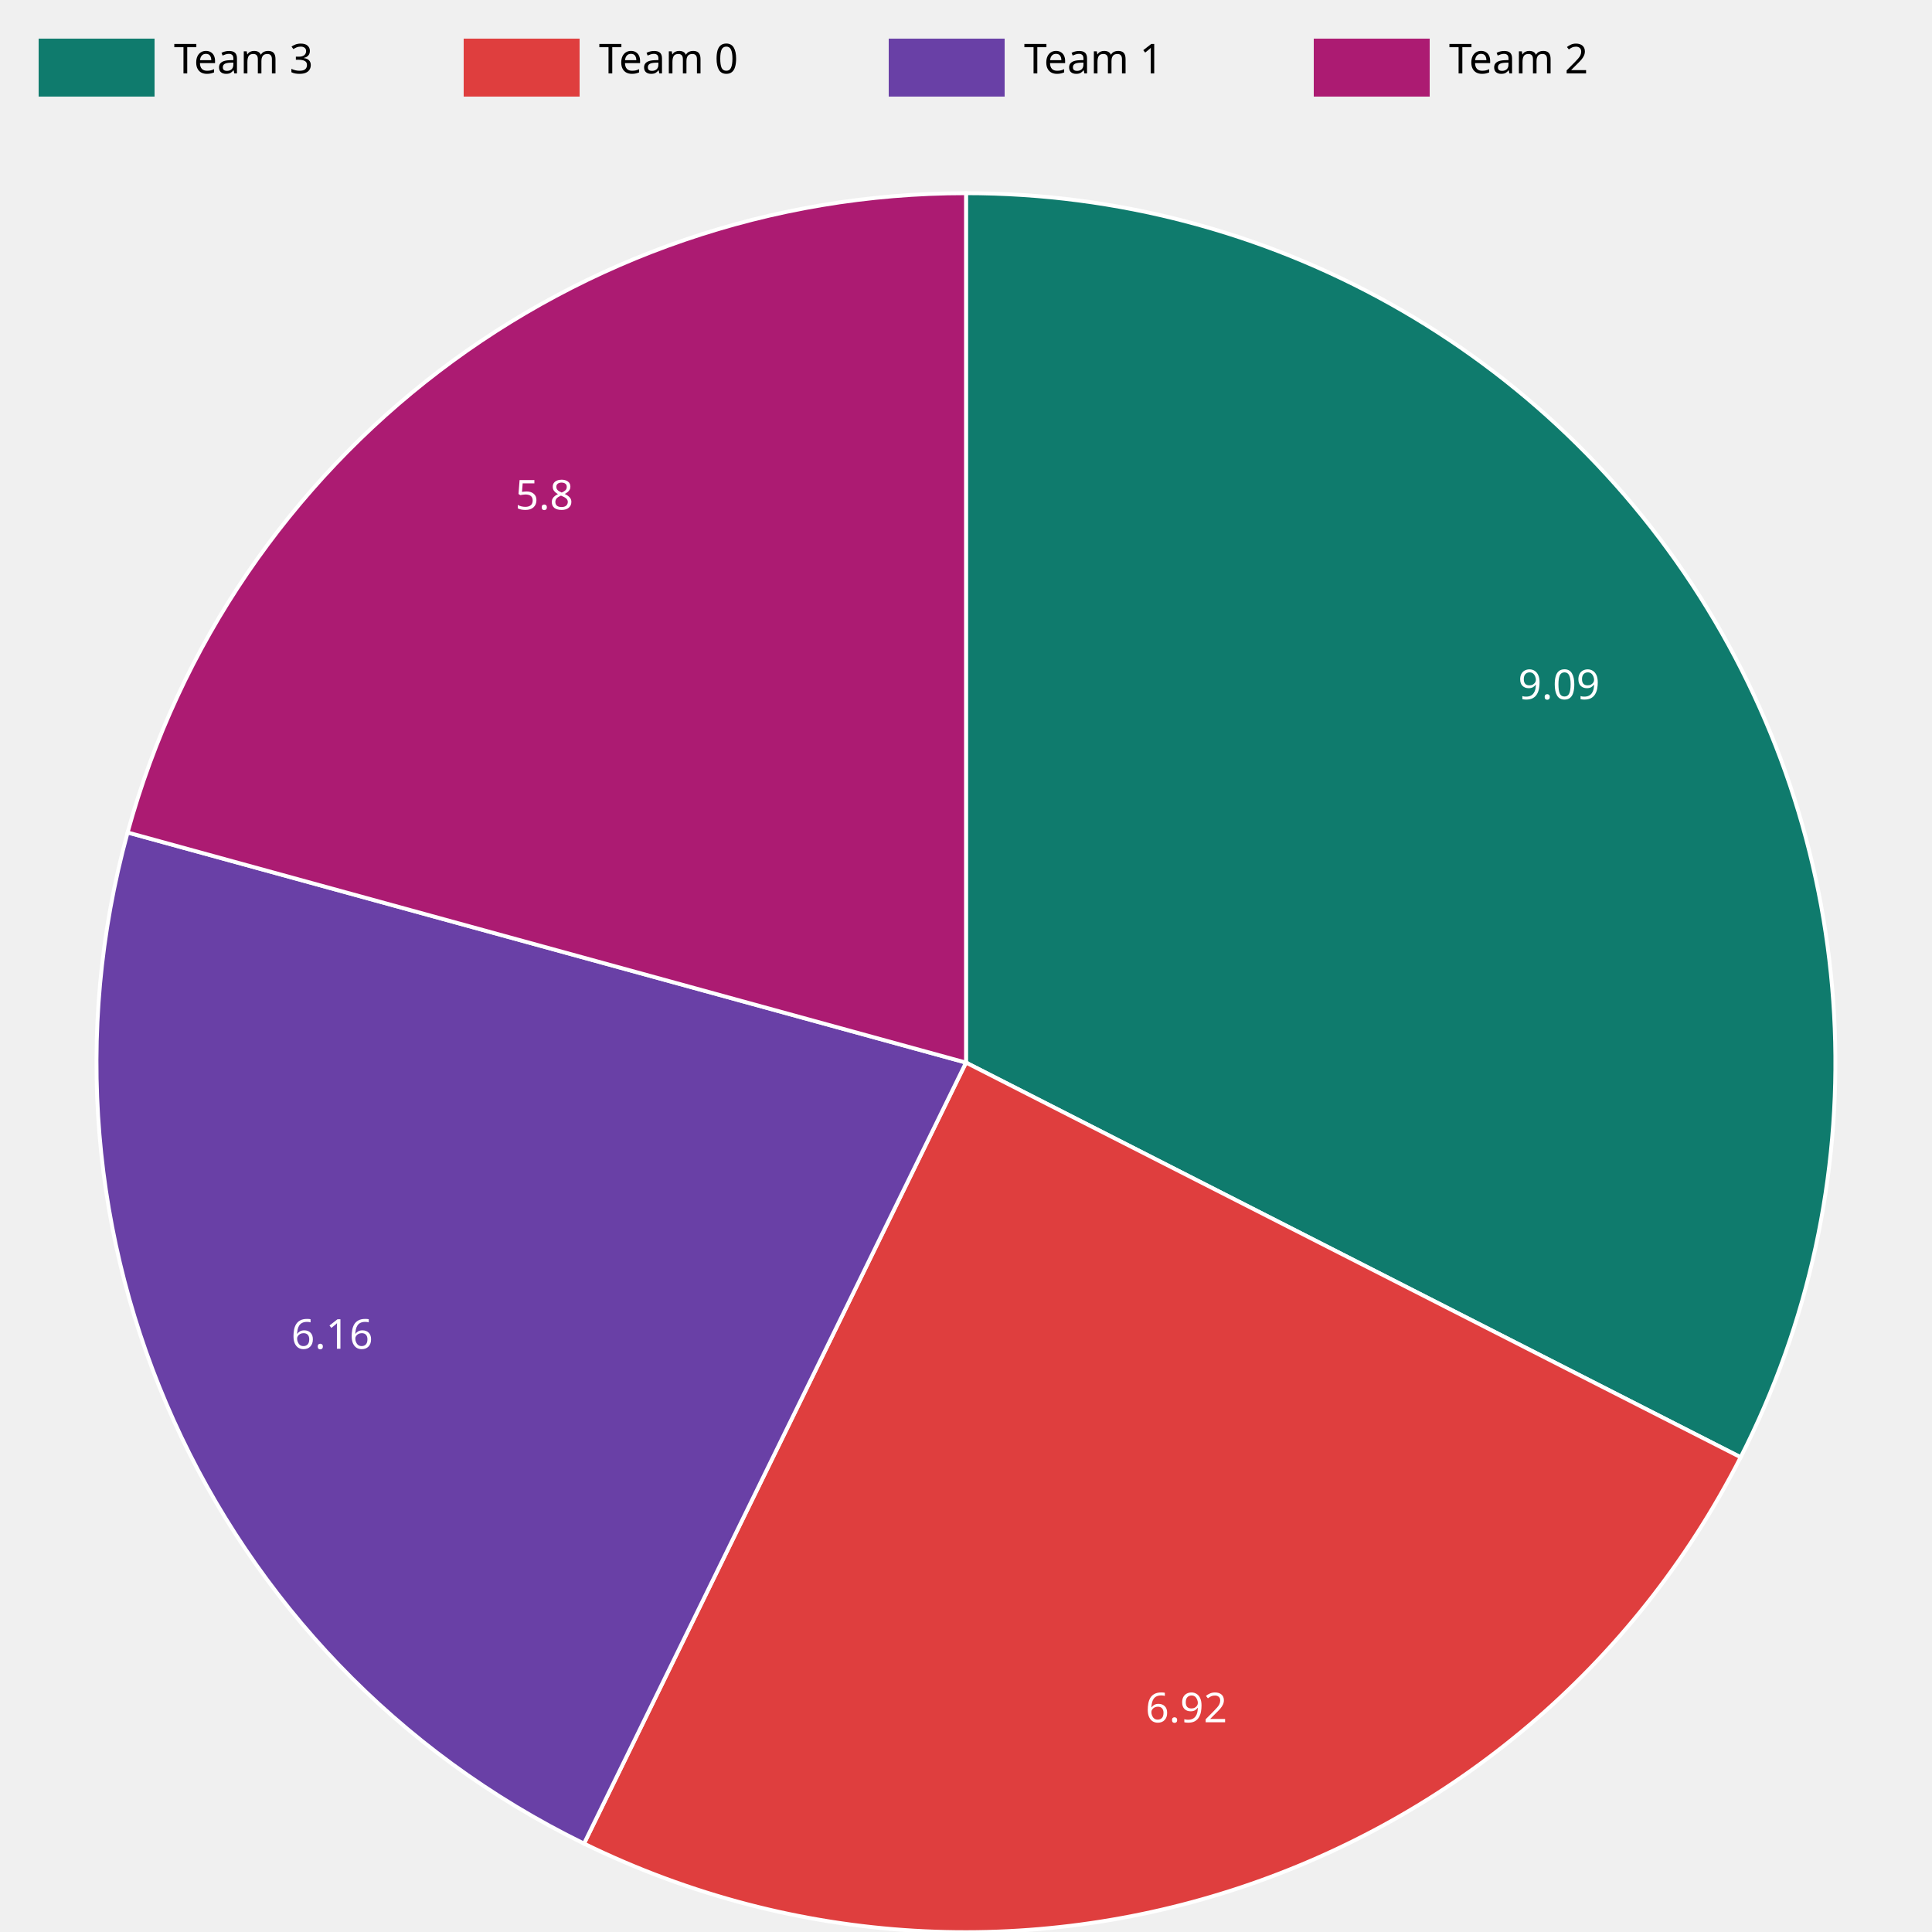
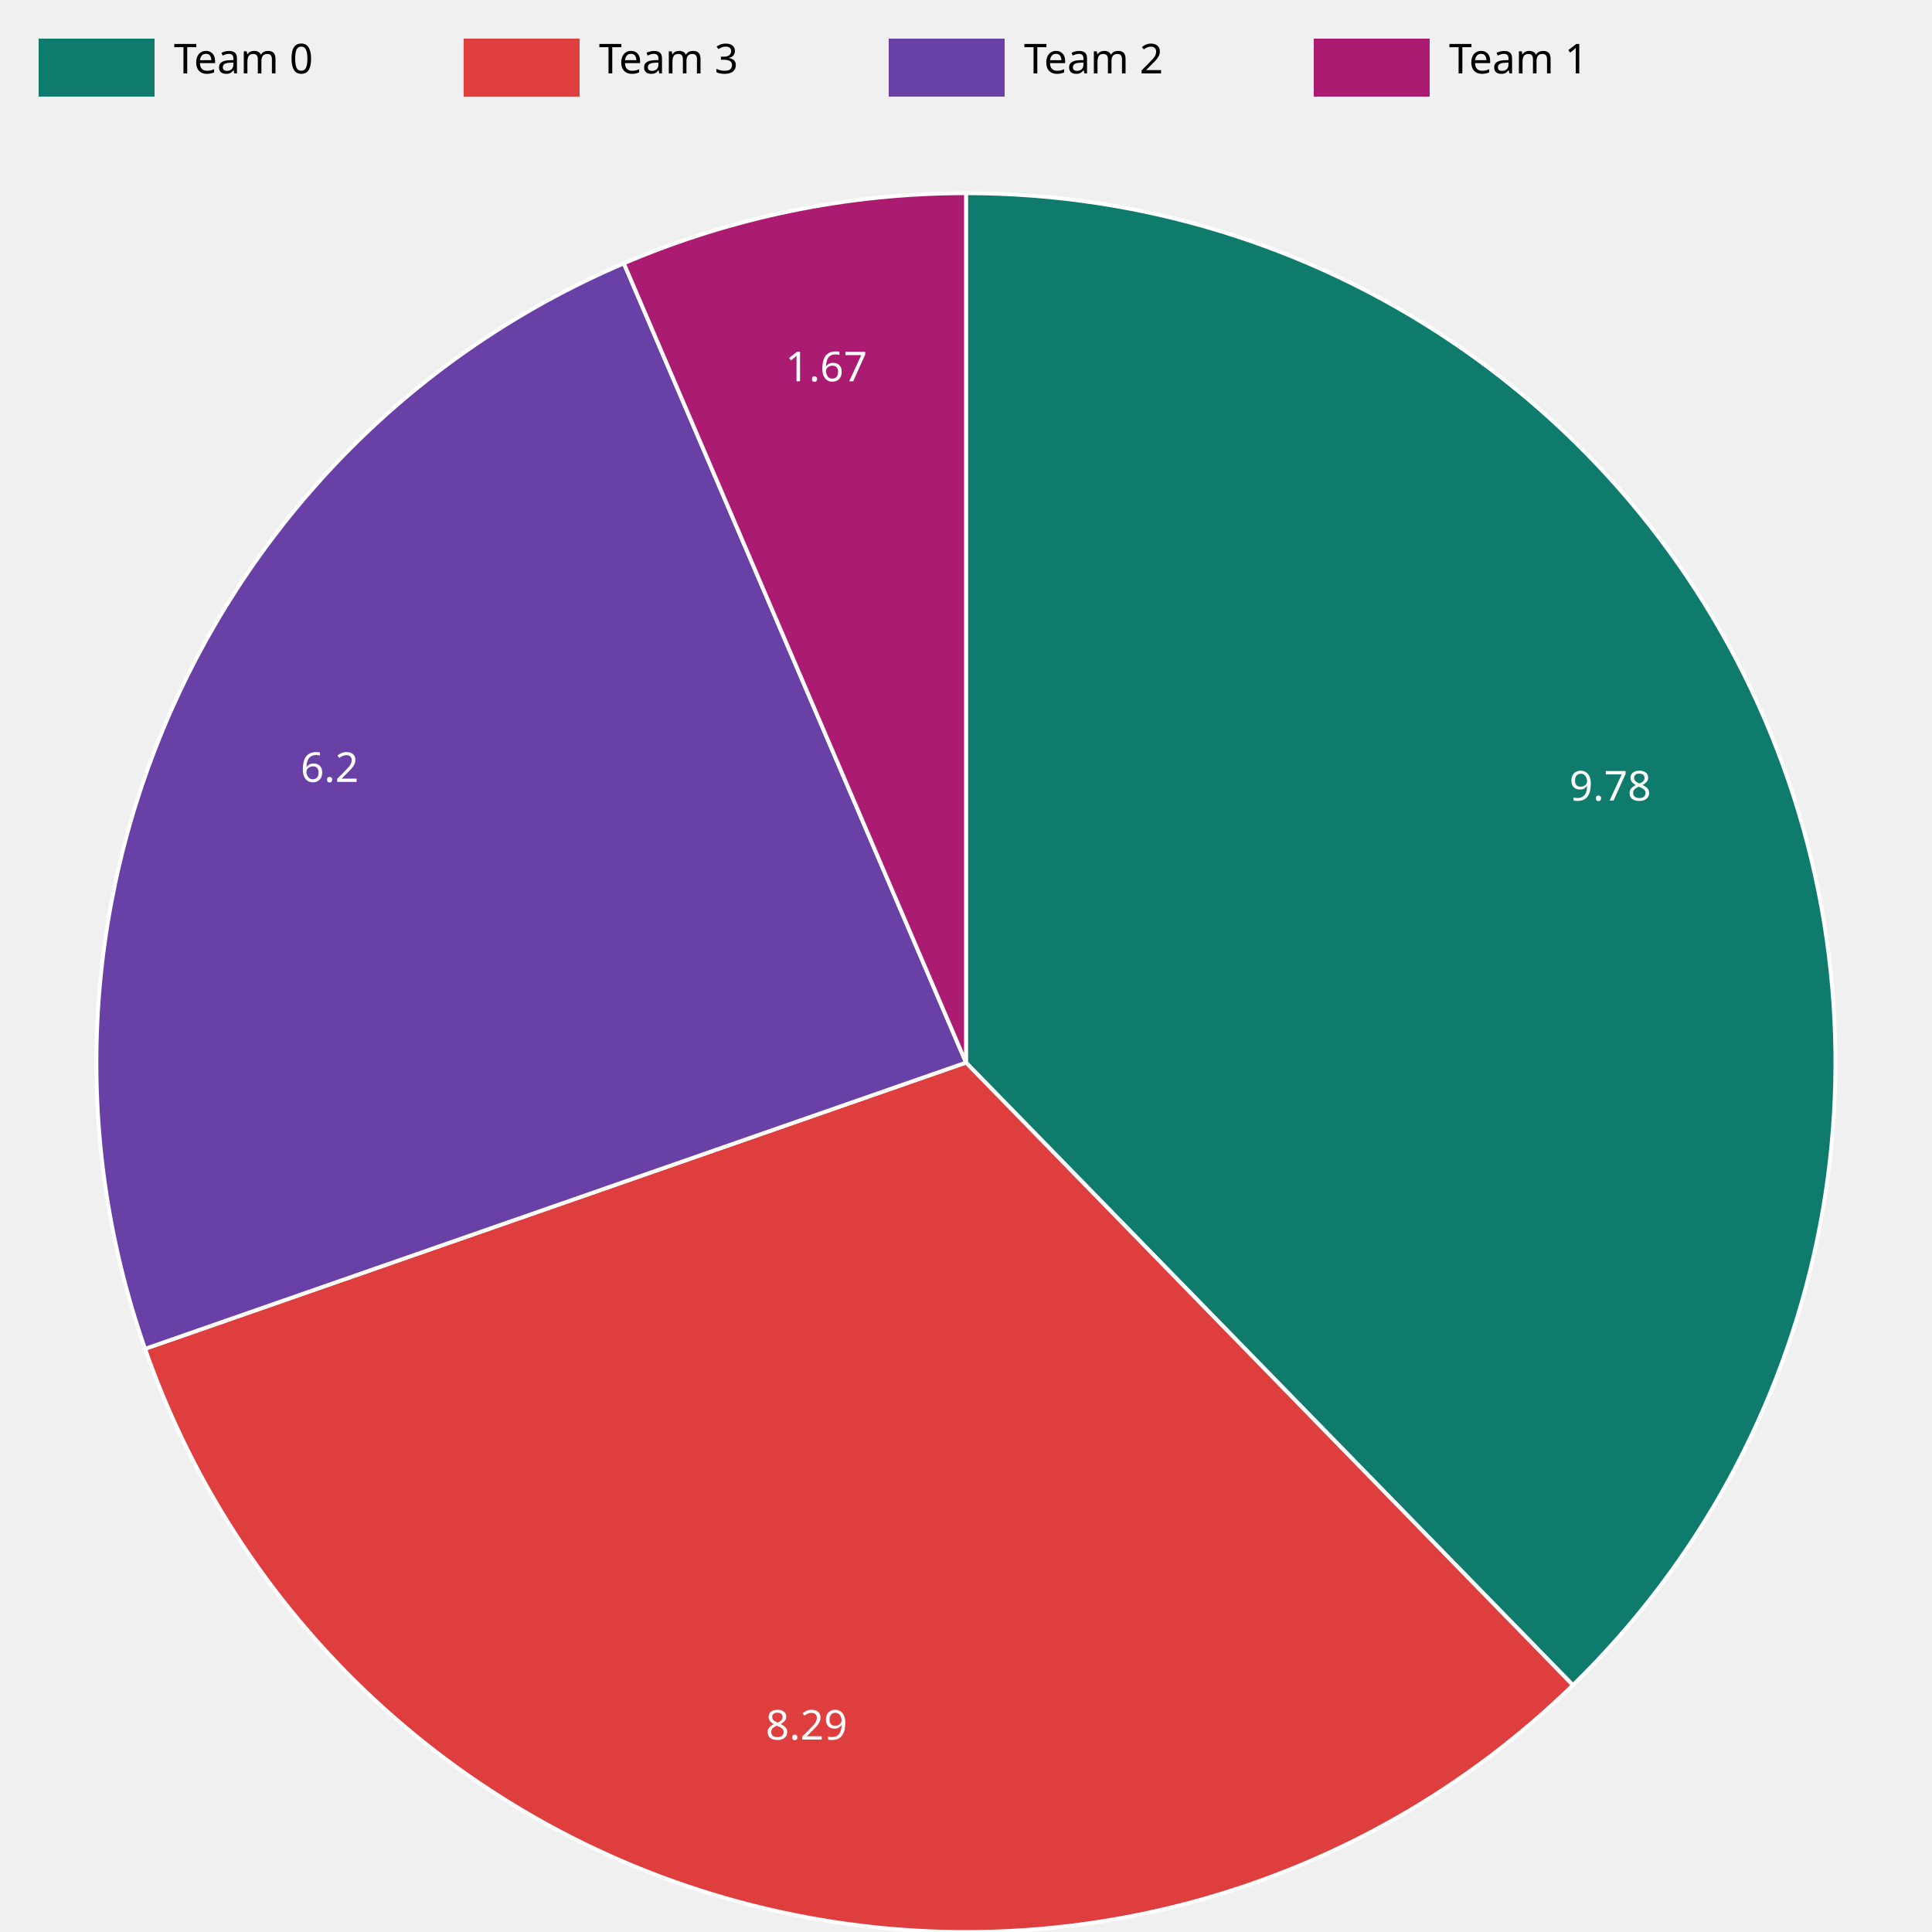
<svg xmlns="http://www.w3.org/2000/svg" varsion="1.1" width="500" height="500">
  <style>text { font-size: 8pt; font-family: sans-serif }  .axislegend { font-size: 12pt; font-weight: bold } .hovercircle {z-index:0; cursor:pointer; } .value {z-index: 1; background-color: #fff; opacity: 0.7; } </style>
  <rect x="10" y="10" width="30" height="15" fill="#0f7b6d" />
-   <text x="45" y="19" alignment-baseline="middle">Team 3</text>
+   <text x="45" y="19" alignment-baseline="middle">Team 0</text>
  <rect x="120" y="10" width="30" height="15" fill="#df3e3e" />
-   <text x="155" y="19" alignment-baseline="middle">Team 0</text>
+   <text x="155" y="19" alignment-baseline="middle">Team 3</text>
  <rect x="230" y="10" width="30" height="15" fill="#6940a6" />
-   <text x="265" y="19" alignment-baseline="middle">Team 1</text>
+   <text x="265" y="19" alignment-baseline="middle">Team 2</text>
  <rect x="340" y="10" width="30" height="15" fill="#ac1b72" />
-   <text x="375" y="19" alignment-baseline="middle">Team 2</text>
-   <path d="M 250 50 A 225 225 0 0 1 450.482 377.137 L 250 275 L 250 50 Z" fill="#0f7b6d" stroke="white" />
-   <path d="M 450.482 377.137 A 225 225 0 0 1 151.142 477.119 L 250 275 L 450.482 377.137 Z" fill="#df3e3e" stroke="white" />
-   <path d="M 151.142 477.119 A 225 225 0 0 1 33.025 215.445 L 250 275 L 151.142 477.119 Z" fill="#6940a6" stroke="white" />
-   <path d="M 33.025 215.445 A 225 225 0 0 1 250 50 L 250 275 L 33.025 215.445 Z" fill="#ac1b72" stroke="white" />
-   <text x="403.473" y="180.946" text-anchor="middle" alignment-baseline="middle" fill="#fff">9.09</text>
-   <text x="307.025" y="445.728" text-anchor="middle" alignment-baseline="middle" fill="#fff">6.92</text>
-   <text x="85.94" y="349.055" text-anchor="middle" alignment-baseline="middle" fill="#fff">6.16</text>
-   <text x="140.858" y="131.864" text-anchor="middle" alignment-baseline="middle" fill="#fff">5.8</text>
+   <text x="375" y="19" alignment-baseline="middle">Team 1</text>
+   <path d="M 250 50 A 225 225 0 0 1 407.063 436.109 L 250 275 L 250 50 Z" fill="#0f7b6d" stroke="white" />
+   <path d="M 407.063 436.109 A 225 225 0 0 1 37.543 349.074 L 250 275 L 407.063 436.109 Z" fill="#df3e3e" stroke="white" />
+   <path d="M 37.543 349.074 A 225 225 0 0 1 161.448 68.158 L 250 275 L 37.543 349.074 Z" fill="#6940a6" stroke="white" />
+   <path d="M 161.448 68.158 A 225 225 0 0 1 250 50 L 250 275 L 161.448 68.158 Z" fill="#ac1b72" stroke="white" />
+   <text x="416.733" y="207.176" text-anchor="middle" alignment-baseline="middle" fill="#fff">9.78</text>
+   <text x="208.733" y="450.206" text-anchor="middle" alignment-baseline="middle" fill="#fff">8.29</text>
+   <text x="85.309" y="202.359" text-anchor="middle" alignment-baseline="middle" fill="#fff">6.2</text>
+   <text x="213.842" y="98.669" text-anchor="middle" alignment-baseline="middle" fill="#fff">1.67</text>
</svg>
